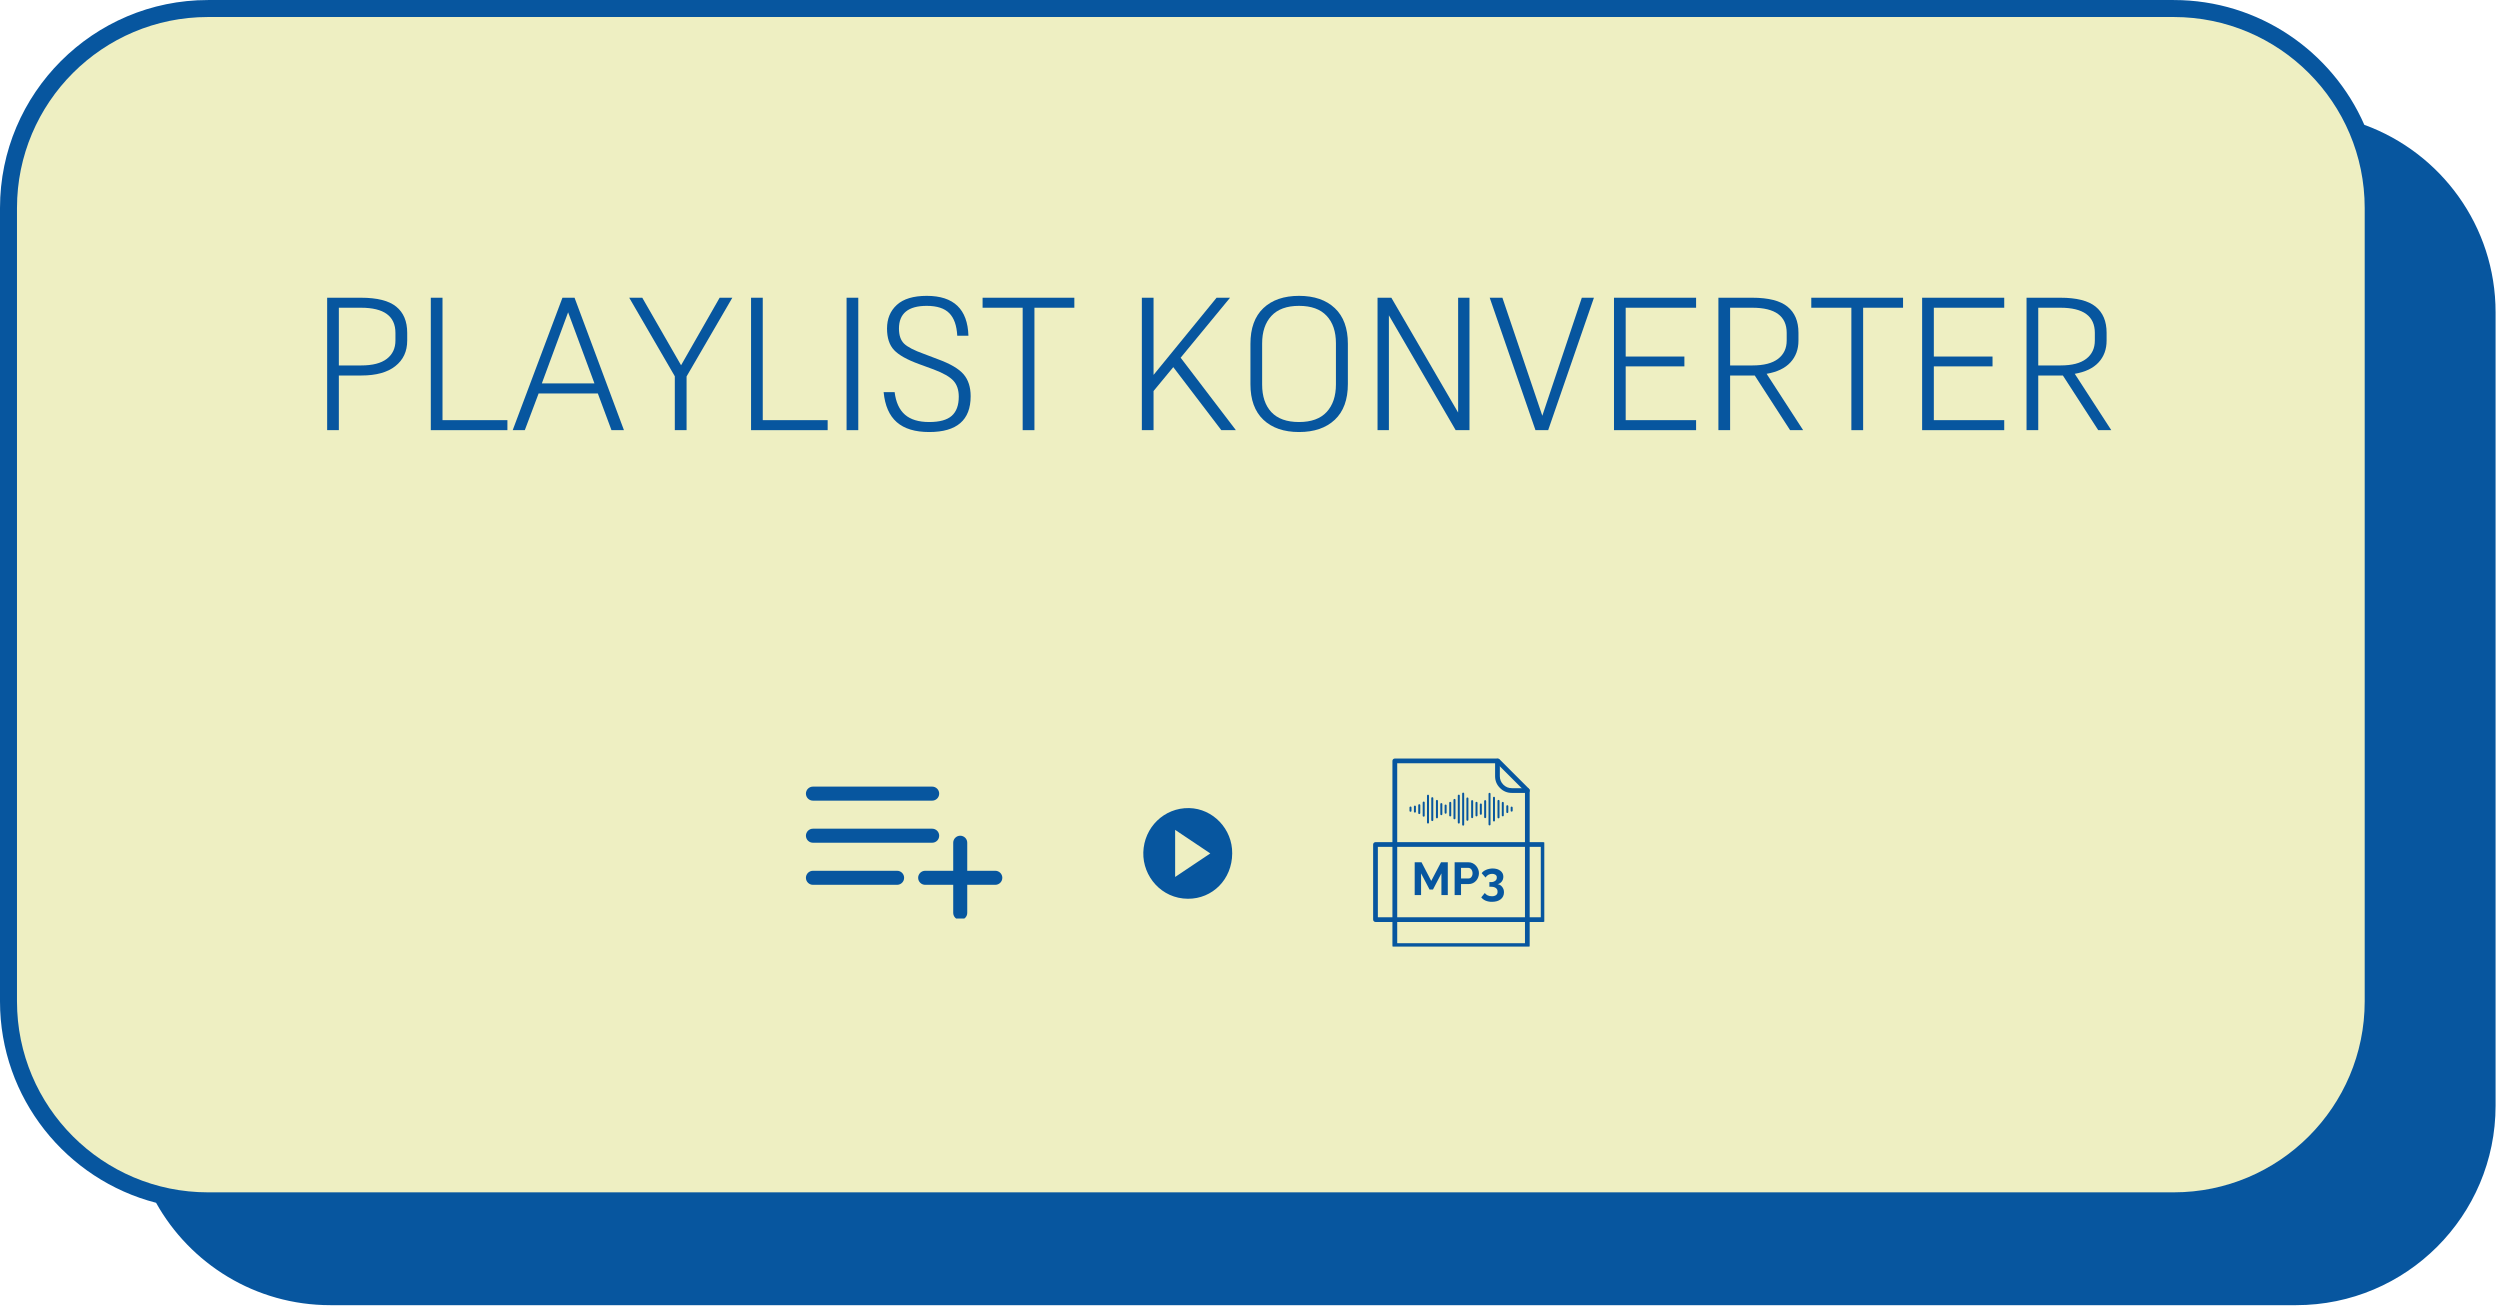
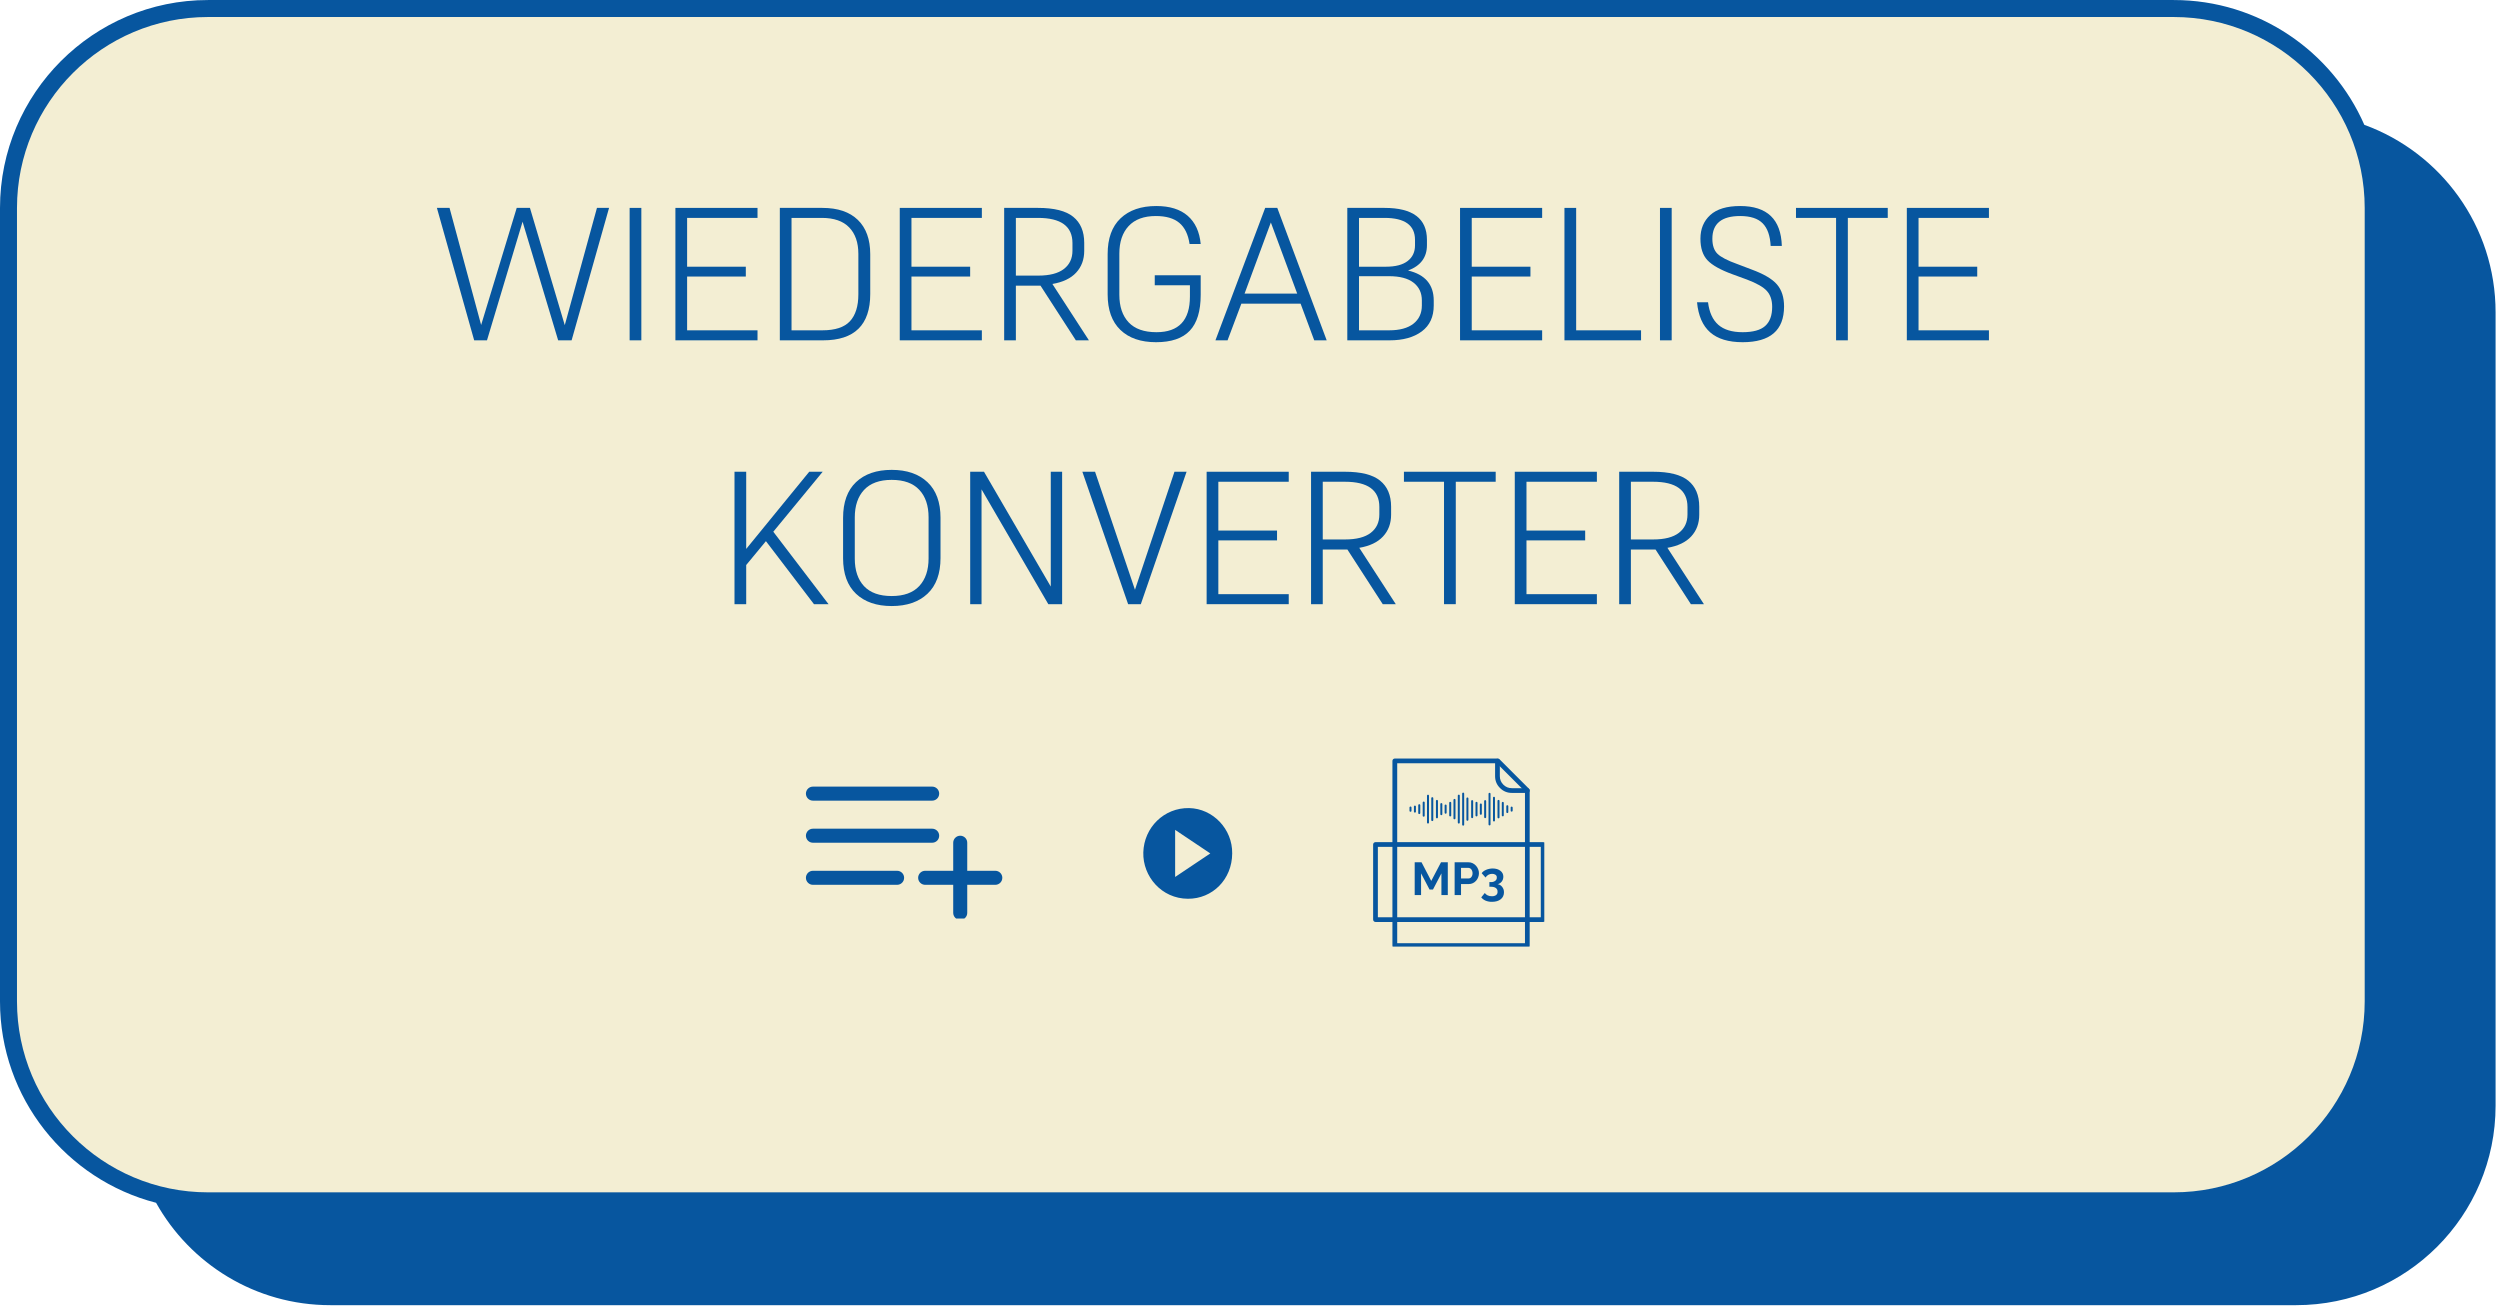
<svg xmlns="http://www.w3.org/2000/svg" width="890" zoomAndPan="magnify" viewBox="0 0 667.5 348.75" height="465" preserveAspectRatio="xMidYMid meet" version="1.0">
  <defs>
    <g />
-     <clipPath id="d384dd931d">
+     <clipPath id="8d9e7b1727">
      <path d="M 0 0.004 L 666.25 0.004 L 666.25 348.496 L 0 348.496 Z M 0 0.004 " clip-rule="nonzero" />
    </clipPath>
-     <clipPath id="8166045295">
+     <clipPath id="d3d7d15a31">
      <path d="M 215.18 210.023 L 251 210.023 L 251 214 L 215.18 214 Z M 215.18 210.023 " clip-rule="nonzero" />
    </clipPath>
-     <clipPath id="f9f8fdfb88">
+     <clipPath id="b8dd7bf579">
      <path d="M 215.18 221 L 251 221 L 251 226 L 215.18 226 Z M 215.18 221 " clip-rule="nonzero" />
    </clipPath>
-     <clipPath id="54c57c94c2">
+     <clipPath id="d7522e4c67">
      <path d="M 215.18 232 L 242 232 L 242 237 L 215.18 237 Z M 215.18 232 " clip-rule="nonzero" />
    </clipPath>
-     <clipPath id="03f8866ed5">
+     <clipPath id="a0debfe9ad">
      <path d="M 245 223 L 267.641 223 L 267.641 245.246 L 245 245.246 Z M 245 223 " clip-rule="nonzero" />
    </clipPath>
-     <clipPath id="9befd16b12">
+     <clipPath id="88b5e7e1d3">
      <path d="M 305.094 215.633 L 329 215.633 L 329 240 L 305.094 240 Z M 305.094 215.633 " clip-rule="nonzero" />
    </clipPath>
-     <clipPath id="dcb10965c0">
+     <clipPath id="962ae46b0d">
      <path d="M 371 202.527 L 409 202.527 L 409 252.742 L 371 252.742 Z M 371 202.527 " clip-rule="nonzero" />
    </clipPath>
-     <clipPath id="31c1eac1dc">
+     <clipPath id="4b316fa5bd">
      <path d="M 399 202.527 L 409 202.527 L 409 212 L 399 212 Z M 399 202.527 " clip-rule="nonzero" />
    </clipPath>
-     <clipPath id="dc97122304">
+     <clipPath id="9f01162c81">
      <path d="M 366.613 224 L 412.328 224 L 412.328 247 L 366.613 247 Z M 366.613 224 " clip-rule="nonzero" />
    </clipPath>
  </defs>
-   <g clip-path="url(#d384dd931d)">
+   <g clip-path="url(#8d9e7b1727)">
    <path fill="#07569f" d="M 631.273 33.328 C 622.691 13.73 603.113 0.008 580.387 0.008 L 55.527 0.008 C 24.91 0.008 0 24.918 0 55.531 L 0 267.367 C 0 293.203 17.738 314.973 41.672 321.145 C 50.777 337.449 68.199 348.48 88.203 348.48 L 613.062 348.48 C 642.477 348.48 666.32 324.637 666.32 295.223 L 666.32 83.387 C 666.32 60.371 651.719 40.766 631.273 33.328 Z M 631.273 33.328 " fill-opacity="1" fill-rule="nonzero" />
  </g>
-   <path fill="#eeefc2" d="M 55.527 4.543 L 580.387 4.543 C 608.527 4.543 631.375 27.391 631.375 55.535 L 631.375 267.367 C 631.375 295.508 608.527 318.355 580.387 318.355 L 55.527 318.355 C 27.383 318.355 4.535 295.508 4.535 267.367 L 4.535 55.531 C 4.539 27.391 27.383 4.543 55.527 4.543 Z M 55.527 4.543 " fill-opacity="1" fill-rule="nonzero" />
-   <g clip-path="url(#8166045295)">
+   <path fill="#f3eed3" d="M 55.527 4.543 L 580.387 4.543 C 608.527 4.543 631.375 27.391 631.375 55.535 L 631.375 267.367 C 631.375 295.508 608.527 318.355 580.387 318.355 L 55.527 318.355 C 27.383 318.355 4.535 295.508 4.535 267.367 L 4.535 55.531 C 4.539 27.391 27.383 4.543 55.527 4.543 Z M 55.527 4.543 " fill-opacity="1" fill-rule="nonzero" />
+   <g clip-path="url(#d3d7d15a31)">
    <path fill="#07569f" d="M 217.055 213.773 L 248.891 213.773 C 249.141 213.773 249.379 213.723 249.605 213.629 C 249.836 213.535 250.039 213.398 250.215 213.223 C 250.391 213.047 250.527 212.844 250.621 212.617 C 250.715 212.387 250.762 212.148 250.762 211.898 C 250.762 211.652 250.715 211.41 250.621 211.184 C 250.527 210.953 250.391 210.75 250.215 210.574 C 250.039 210.398 249.836 210.266 249.605 210.168 C 249.379 210.074 249.141 210.027 248.891 210.027 L 217.055 210.027 C 216.805 210.027 216.566 210.074 216.336 210.168 C 216.109 210.266 215.906 210.398 215.73 210.574 C 215.555 210.75 215.418 210.953 215.324 211.184 C 215.227 211.41 215.18 211.652 215.18 211.898 C 215.18 212.148 215.227 212.387 215.324 212.617 C 215.418 212.844 215.555 213.047 215.73 213.223 C 215.906 213.398 216.109 213.535 216.336 213.629 C 216.566 213.723 216.805 213.773 217.055 213.773 Z M 217.055 213.773 " fill-opacity="1" fill-rule="nonzero" />
  </g>
-   <g clip-path="url(#f9f8fdfb88)">
+   <g clip-path="url(#b8dd7bf579)">
    <path fill="#07569f" d="M 217.055 225.008 L 248.891 225.008 C 249.141 225.008 249.379 224.961 249.605 224.867 C 249.836 224.77 250.039 224.637 250.215 224.461 C 250.391 224.285 250.527 224.082 250.621 223.852 C 250.715 223.621 250.762 223.383 250.762 223.137 C 250.762 222.887 250.715 222.648 250.621 222.418 C 250.527 222.191 250.391 221.988 250.215 221.812 C 250.039 221.637 249.836 221.5 249.605 221.406 C 249.379 221.309 249.141 221.262 248.891 221.262 L 217.055 221.262 C 216.805 221.262 216.566 221.309 216.336 221.406 C 216.109 221.5 215.906 221.637 215.73 221.812 C 215.555 221.988 215.418 222.191 215.324 222.418 C 215.227 222.648 215.18 222.887 215.18 223.137 C 215.18 223.383 215.227 223.621 215.324 223.852 C 215.418 224.082 215.555 224.285 215.73 224.461 C 215.906 224.637 216.109 224.77 216.336 224.867 C 216.566 224.961 216.805 225.008 217.055 225.008 Z M 217.055 225.008 " fill-opacity="1" fill-rule="nonzero" />
  </g>
-   <g clip-path="url(#54c57c94c2)">
+   <g clip-path="url(#d7522e4c67)">
    <path fill="#07569f" d="M 239.527 232.5 L 217.055 232.5 C 216.805 232.5 216.566 232.547 216.336 232.641 C 216.109 232.738 215.906 232.871 215.73 233.047 C 215.555 233.223 215.418 233.426 215.324 233.656 C 215.227 233.887 215.18 234.125 215.18 234.371 C 215.18 234.621 215.227 234.859 215.324 235.09 C 215.418 235.32 215.555 235.52 215.73 235.695 C 215.906 235.871 216.109 236.008 216.336 236.102 C 216.566 236.199 216.805 236.246 217.055 236.246 L 239.527 236.246 C 239.773 236.246 240.016 236.199 240.242 236.102 C 240.473 236.008 240.676 235.871 240.852 235.695 C 241.027 235.52 241.16 235.32 241.258 235.09 C 241.352 234.859 241.398 234.621 241.398 234.371 C 241.398 234.125 241.352 233.887 241.258 233.656 C 241.16 233.426 241.027 233.223 240.852 233.047 C 240.676 232.871 240.473 232.738 240.242 232.641 C 240.016 232.547 239.773 232.5 239.527 232.5 Z M 239.527 232.5 " fill-opacity="1" fill-rule="nonzero" />
  </g>
-   <g clip-path="url(#03f8866ed5)">
+   <g clip-path="url(#a0debfe9ad)">
    <path fill="#07569f" d="M 265.746 232.5 L 258.254 232.5 L 258.254 225.008 C 258.254 224.762 258.207 224.52 258.113 224.293 C 258.016 224.062 257.883 223.859 257.707 223.684 C 257.531 223.508 257.328 223.375 257.098 223.277 C 256.867 223.184 256.629 223.137 256.383 223.137 C 256.133 223.137 255.895 223.184 255.664 223.277 C 255.434 223.375 255.234 223.508 255.059 223.684 C 254.883 223.859 254.746 224.062 254.652 224.293 C 254.555 224.52 254.508 224.762 254.508 225.008 L 254.508 232.5 L 247.02 232.5 C 246.77 232.5 246.531 232.547 246.301 232.641 C 246.07 232.738 245.867 232.871 245.695 233.047 C 245.52 233.223 245.383 233.426 245.289 233.656 C 245.191 233.887 245.145 234.125 245.145 234.371 C 245.145 234.621 245.191 234.859 245.289 235.09 C 245.383 235.32 245.52 235.52 245.695 235.695 C 245.867 235.871 246.07 236.008 246.301 236.102 C 246.531 236.199 246.77 236.246 247.02 236.246 L 254.508 236.246 L 254.508 243.734 C 254.508 243.984 254.555 244.223 254.652 244.453 C 254.746 244.684 254.883 244.883 255.059 245.059 C 255.234 245.234 255.434 245.371 255.664 245.465 C 255.895 245.562 256.133 245.609 256.383 245.609 C 256.629 245.609 256.867 245.562 257.098 245.465 C 257.328 245.371 257.531 245.234 257.707 245.059 C 257.883 244.883 258.016 244.684 258.113 244.453 C 258.207 244.223 258.254 243.984 258.254 243.734 L 258.254 236.246 L 265.746 236.246 C 265.992 236.246 266.234 236.199 266.461 236.102 C 266.691 236.008 266.895 235.871 267.07 235.695 C 267.246 235.52 267.379 235.32 267.477 235.09 C 267.57 234.859 267.617 234.621 267.617 234.371 C 267.617 234.125 267.57 233.887 267.477 233.656 C 267.379 233.426 267.246 233.223 267.07 233.047 C 266.895 232.871 266.691 232.738 266.461 232.641 C 266.234 232.547 265.992 232.5 265.746 232.5 Z M 265.746 232.5 " fill-opacity="1" fill-rule="nonzero" />
  </g>
-   <g clip-path="url(#9befd16b12)">
+   <g clip-path="url(#88b5e7e1d3)">
    <path fill="#07569f" d="M 328.996 227.863 C 328.965 234.816 323.719 240 317.176 239.969 C 310.129 239.938 305.102 233.996 305.262 227.609 C 305.449 220.91 310.824 215.633 317.492 215.758 C 323.875 215.883 329.09 221.383 328.996 227.863 Z M 323.148 227.863 C 319.957 225.715 316.891 223.691 313.762 221.574 C 313.762 225.84 313.762 229.918 313.762 234.152 C 316.891 232.035 319.957 230.012 323.148 227.863 Z M 323.148 227.863 " fill-opacity="1" fill-rule="nonzero" />
  </g>
-   <g clip-path="url(#dcb10965c0)">
+   <g clip-path="url(#962ae46b0d)">
    <path fill="#07569f" d="M 372.418 202.527 L 399.91 202.527 C 400.086 202.527 400.238 202.59 400.363 202.715 L 408.238 210.602 C 408.363 210.73 408.426 210.879 408.426 211.055 L 408.426 252.473 C 408.426 252.648 408.363 252.797 408.238 252.922 C 408.113 253.043 407.965 253.105 407.789 253.105 L 372.41 253.105 C 372.234 253.105 372.086 253.043 371.965 252.918 C 371.84 252.797 371.781 252.648 371.777 252.473 L 371.777 203.168 C 371.777 202.992 371.84 202.84 371.961 202.715 C 372.086 202.594 372.234 202.531 372.41 202.527 Z M 399.645 203.793 L 373.055 203.793 L 373.055 251.84 L 407.168 251.84 L 407.168 211.316 Z M 399.645 203.793 " fill-opacity="1" fill-rule="nonzero" />
  </g>
-   <g clip-path="url(#31c1eac1dc)">
+   <g clip-path="url(#4b316fa5bd)">
    <path fill="#07569f" d="M 399.188 203.191 C 399.199 203.023 399.262 202.883 399.387 202.766 C 399.508 202.652 399.652 202.594 399.82 202.594 C 399.988 202.594 400.133 202.652 400.258 202.766 C 400.379 202.883 400.445 203.023 400.457 203.191 L 400.457 207.234 C 400.453 208.121 400.766 208.875 401.395 209.504 L 401.426 209.535 C 402.047 210.141 402.793 210.445 403.66 210.441 L 407.797 210.441 C 407.973 210.441 408.121 210.504 408.242 210.629 C 408.367 210.75 408.43 210.898 408.43 211.074 C 408.43 211.25 408.367 211.398 408.242 211.523 C 408.121 211.645 407.973 211.707 407.797 211.707 L 403.66 211.707 C 402.445 211.711 401.406 211.285 400.539 210.434 L 400.5 210.398 C 399.625 209.527 399.188 208.473 399.188 207.238 Z M 399.188 203.191 " fill-opacity="1" fill-rule="nonzero" />
  </g>
-   <g clip-path="url(#dc97122304)">
+   <g clip-path="url(#9f01162c81)">
    <path fill="#07569f" d="M 367.262 224.852 L 412.027 224.852 C 412.199 224.852 412.348 224.914 412.473 225.039 C 412.594 225.16 412.656 225.312 412.656 225.484 L 412.656 245.531 C 412.656 245.707 412.594 245.855 412.473 245.98 C 412.348 246.102 412.199 246.164 412.027 246.168 L 367.262 246.168 C 367.09 246.168 366.938 246.105 366.812 245.98 C 366.688 245.855 366.629 245.707 366.625 245.531 L 366.625 225.484 C 366.629 225.309 366.688 225.16 366.812 225.035 C 366.938 224.914 367.09 224.852 367.262 224.852 Z M 411.391 226.117 L 367.891 226.117 L 367.891 244.902 L 411.391 244.902 Z M 411.391 226.117 " fill-opacity="1" fill-rule="nonzero" />
  </g>
  <path fill="#07569f" d="M 384.859 238.98 L 384.859 233.188 L 382.609 237.496 L 381.684 237.496 L 379.426 233.188 L 379.426 238.98 L 377.723 238.98 L 377.723 230.23 L 379.551 230.23 L 382.141 235.207 L 384.75 230.23 L 386.562 230.23 L 386.562 238.98 Z M 388.387 238.98 L 388.387 230.23 L 392.098 230.23 C 392.488 230.227 392.859 230.309 393.211 230.48 C 393.547 230.645 393.84 230.867 394.09 231.145 C 394.34 231.422 394.535 231.734 394.668 232.082 C 394.809 232.422 394.879 232.773 394.879 233.137 C 394.883 233.508 394.816 233.871 394.68 234.219 C 394.555 234.559 394.371 234.867 394.129 235.141 C 393.887 235.422 393.602 235.641 393.27 235.797 C 392.918 235.969 392.547 236.051 392.156 236.043 L 390.094 236.043 L 390.094 238.992 Z M 390.094 234.551 L 392.066 234.551 C 392.395 234.555 392.656 234.43 392.852 234.172 C 393.082 233.863 393.188 233.52 393.168 233.137 C 393.172 232.93 393.137 232.73 393.062 232.539 C 393.008 232.371 392.922 232.219 392.809 232.086 C 392.703 231.965 392.582 231.871 392.434 231.809 C 392.293 231.746 392.145 231.715 391.992 231.719 L 390.094 231.719 Z M 399.848 236.066 C 400.355 236.152 400.766 236.395 401.082 236.801 C 401.414 237.23 401.574 237.719 401.559 238.262 C 401.562 238.629 401.488 238.977 401.332 239.309 C 401.18 239.625 400.965 239.887 400.688 240.105 C 400.387 240.336 400.051 240.508 399.688 240.613 C 399.25 240.734 398.809 240.793 398.355 240.789 C 397.781 240.797 397.23 240.699 396.695 240.492 C 396.219 240.297 395.82 240 395.492 239.602 L 396.434 238.434 C 396.637 238.699 396.891 238.91 397.191 239.062 C 397.543 239.227 397.914 239.301 398.305 239.289 C 398.715 239.316 399.098 239.219 399.449 238.996 C 399.738 238.762 399.871 238.461 399.844 238.09 C 399.867 237.68 399.715 237.348 399.391 237.098 C 399.082 236.871 398.629 236.758 398.012 236.758 L 397.664 236.758 L 397.664 235.52 L 398.051 235.52 C 398.484 235.547 398.875 235.434 399.23 235.18 C 399.516 234.961 399.656 234.672 399.648 234.312 C 399.672 234 399.555 233.75 399.301 233.562 C 399.023 233.383 398.723 233.301 398.395 233.316 C 398.031 233.309 397.691 233.395 397.379 233.574 C 397.07 233.754 396.824 233.996 396.645 234.301 L 395.609 233.145 C 395.742 232.945 395.906 232.773 396.102 232.629 C 396.32 232.473 396.551 232.344 396.801 232.238 C 397.07 232.121 397.352 232.035 397.641 231.98 C 397.949 231.914 398.262 231.883 398.578 231.883 C 398.965 231.883 399.344 231.938 399.715 232.043 C 400.039 232.145 400.336 232.293 400.605 232.496 C 400.852 232.68 401.047 232.906 401.188 233.18 C 401.328 233.461 401.395 233.758 401.391 234.07 C 401.391 234.312 401.355 234.543 401.281 234.773 C 401.133 235.223 400.859 235.578 400.461 235.832 C 400.266 235.957 400.055 236.039 399.828 236.078 Z M 399.848 236.066 " fill-opacity="1" fill-rule="nonzero" />
  <path fill="#07569f" d="M 376.602 215.344 C 376.676 215.344 376.742 215.371 376.793 215.422 C 376.844 215.477 376.871 215.539 376.867 215.613 L 376.867 216.477 C 376.867 216.551 376.844 216.613 376.793 216.664 C 376.738 216.715 376.676 216.742 376.602 216.738 C 376.531 216.742 376.465 216.715 376.414 216.664 C 376.359 216.613 376.332 216.551 376.332 216.477 L 376.332 215.609 C 376.332 215.535 376.359 215.473 376.414 215.418 C 376.465 215.367 376.527 215.34 376.602 215.34 Z M 376.602 215.344 " fill-opacity="1" fill-rule="evenodd" />
  <path fill="#07569f" d="M 377.781 215.098 C 377.855 215.098 377.918 215.121 377.969 215.172 C 378.023 215.227 378.051 215.289 378.051 215.359 L 378.051 216.703 C 378.051 216.777 378.023 216.84 377.969 216.895 C 377.918 216.945 377.855 216.973 377.781 216.973 C 377.707 216.973 377.645 216.945 377.594 216.895 C 377.539 216.84 377.516 216.777 377.516 216.703 L 377.516 215.355 C 377.516 215.281 377.543 215.219 377.594 215.168 C 377.645 215.117 377.707 215.09 377.781 215.09 Z M 377.781 215.098 " fill-opacity="1" fill-rule="evenodd" />
  <path fill="#07569f" d="M 378.945 214.719 C 379.02 214.719 379.082 214.746 379.133 214.797 C 379.188 214.848 379.211 214.914 379.215 214.988 L 379.215 217.09 C 379.211 217.164 379.188 217.227 379.133 217.277 C 379.082 217.328 379.016 217.355 378.945 217.355 C 378.871 217.355 378.805 217.328 378.754 217.277 C 378.699 217.227 378.676 217.164 378.672 217.09 L 378.672 214.988 C 378.676 214.914 378.699 214.848 378.754 214.797 C 378.805 214.746 378.871 214.719 378.945 214.719 Z M 378.945 214.719 " fill-opacity="1" fill-rule="evenodd" />
  <path fill="#07569f" d="M 380.129 214.016 C 380.203 214.016 380.266 214.043 380.316 214.098 C 380.367 214.148 380.391 214.211 380.391 214.285 L 380.391 217.789 C 380.391 217.863 380.367 217.926 380.316 217.977 C 380.262 218.031 380.199 218.055 380.129 218.055 C 380.055 218.055 379.992 218.031 379.938 217.98 C 379.887 217.926 379.859 217.863 379.859 217.789 L 379.859 214.285 C 379.859 214.211 379.883 214.148 379.938 214.098 C 379.988 214.043 380.055 214.016 380.129 214.016 Z M 380.129 214.016 " fill-opacity="1" fill-rule="evenodd" />
  <path fill="#07569f" d="M 381.277 212.188 C 381.352 212.188 381.414 212.215 381.465 212.266 C 381.516 212.32 381.543 212.383 381.539 212.457 L 381.539 219.617 C 381.543 219.691 381.516 219.754 381.465 219.805 C 381.414 219.859 381.352 219.887 381.277 219.887 C 381.203 219.887 381.141 219.859 381.086 219.805 C 381.035 219.754 381.008 219.691 381.008 219.617 L 381.008 212.457 C 381.008 212.383 381.035 212.316 381.086 212.266 C 381.141 212.211 381.203 212.188 381.277 212.188 Z M 381.277 212.188 " fill-opacity="1" fill-rule="evenodd" />
  <path fill="#07569f" d="M 382.414 212.848 C 382.492 212.848 382.555 212.875 382.605 212.926 C 382.66 212.98 382.688 213.043 382.688 213.117 L 382.688 218.953 C 382.688 219.027 382.66 219.09 382.605 219.145 C 382.555 219.195 382.492 219.223 382.414 219.223 C 382.34 219.223 382.277 219.195 382.227 219.145 C 382.172 219.09 382.145 219.027 382.145 218.953 L 382.145 213.117 C 382.145 213.043 382.172 212.98 382.227 212.926 C 382.277 212.875 382.34 212.848 382.414 212.848 Z M 382.414 212.848 " fill-opacity="1" fill-rule="evenodd" />
  <path fill="#07569f" d="M 383.664 213.574 C 383.738 213.574 383.801 213.602 383.852 213.652 C 383.906 213.707 383.934 213.77 383.934 213.844 L 383.934 218.234 C 383.93 218.309 383.902 218.371 383.852 218.422 C 383.801 218.473 383.738 218.496 383.664 218.496 C 383.59 218.496 383.527 218.473 383.477 218.422 C 383.422 218.371 383.395 218.309 383.395 218.234 L 383.395 213.844 C 383.395 213.77 383.422 213.707 383.473 213.652 C 383.527 213.602 383.59 213.574 383.664 213.574 Z M 383.664 213.574 " fill-opacity="1" fill-rule="evenodd" />
  <path fill="#07569f" d="M 384.84 214.422 C 384.914 214.422 384.977 214.449 385.027 214.504 C 385.078 214.555 385.105 214.617 385.102 214.691 L 385.102 217.383 C 385.105 217.457 385.078 217.52 385.027 217.574 C 384.977 217.625 384.914 217.652 384.84 217.652 C 384.766 217.652 384.703 217.629 384.648 217.574 C 384.594 217.523 384.57 217.457 384.566 217.383 L 384.566 214.691 C 384.57 214.617 384.594 214.555 384.648 214.5 C 384.703 214.449 384.766 214.422 384.84 214.422 Z M 384.84 214.422 " fill-opacity="1" fill-rule="evenodd" />
  <path fill="#07569f" d="M 385.984 214.816 C 386.055 214.812 386.117 214.84 386.172 214.891 C 386.223 214.941 386.246 215.004 386.246 215.078 L 386.246 216.992 C 386.246 217.066 386.223 217.133 386.172 217.184 C 386.121 217.238 386.059 217.262 385.984 217.266 C 385.91 217.262 385.844 217.238 385.793 217.184 C 385.742 217.133 385.715 217.066 385.715 216.992 L 385.715 215.078 C 385.715 215.004 385.742 214.941 385.793 214.891 C 385.848 214.84 385.91 214.812 385.984 214.816 Z M 385.984 214.816 " fill-opacity="1" fill-rule="evenodd" />
  <path fill="#07569f" d="M 387.211 214.09 C 387.285 214.09 387.348 214.113 387.398 214.164 C 387.449 214.215 387.477 214.277 387.477 214.352 L 387.477 217.719 C 387.477 217.793 387.453 217.855 387.398 217.91 C 387.348 217.961 387.285 217.988 387.211 217.988 C 387.137 217.988 387.074 217.965 387.02 217.91 C 386.969 217.859 386.941 217.793 386.941 217.719 L 386.941 214.352 C 386.941 214.277 386.969 214.215 387.023 214.164 C 387.074 214.113 387.137 214.086 387.211 214.09 Z M 387.211 214.09 " fill-opacity="1" fill-rule="evenodd" />
  <path fill="#07569f" d="M 388.344 213.301 C 388.418 213.301 388.48 213.328 388.531 213.379 C 388.586 213.434 388.613 213.496 388.613 213.57 L 388.613 218.488 C 388.609 218.562 388.582 218.625 388.531 218.676 C 388.477 218.727 388.414 218.754 388.344 218.75 C 388.168 218.75 388.082 218.66 388.078 218.488 L 388.078 213.582 C 388.078 213.508 388.105 213.445 388.156 213.391 C 388.207 213.34 388.27 213.312 388.344 213.312 Z M 388.344 213.301 " fill-opacity="1" fill-rule="evenodd" />
  <path fill="#07569f" d="M 389.5 212.168 C 389.574 212.168 389.637 212.195 389.688 212.246 C 389.738 212.301 389.766 212.363 389.766 212.438 L 389.766 219.633 C 389.762 219.703 389.738 219.766 389.688 219.816 C 389.637 219.867 389.574 219.895 389.5 219.895 C 389.426 219.895 389.363 219.871 389.312 219.816 C 389.262 219.766 389.234 219.703 389.23 219.633 L 389.23 212.441 C 389.23 212.367 389.258 212.305 389.309 212.25 C 389.363 212.199 389.426 212.172 389.5 212.172 Z M 389.5 212.168 " fill-opacity="1" fill-rule="evenodd" />
  <path fill="#07569f" d="M 390.672 211.625 C 390.746 211.625 390.809 211.652 390.859 211.707 C 390.91 211.758 390.934 211.82 390.934 211.895 L 390.934 220.184 C 390.934 220.254 390.91 220.316 390.859 220.371 C 390.805 220.422 390.742 220.445 390.672 220.445 C 390.598 220.445 390.535 220.422 390.48 220.371 C 390.426 220.32 390.398 220.258 390.398 220.184 L 390.398 211.895 C 390.398 211.82 390.426 211.758 390.48 211.703 C 390.531 211.652 390.598 211.625 390.672 211.625 Z M 390.672 211.625 " fill-opacity="1" fill-rule="evenodd" />
  <path fill="#07569f" d="M 391.801 212.926 C 391.875 212.926 391.938 212.953 391.988 213.004 C 392.043 213.059 392.066 213.121 392.066 213.195 L 392.066 218.875 C 392.066 218.949 392.043 219.016 391.988 219.066 C 391.938 219.121 391.875 219.145 391.801 219.145 C 391.727 219.145 391.664 219.121 391.609 219.066 C 391.559 219.016 391.531 218.949 391.531 218.875 L 391.531 213.195 C 391.531 213.121 391.559 213.059 391.609 213.004 C 391.664 212.953 391.727 212.926 391.801 212.926 Z M 391.801 212.926 " fill-opacity="1" fill-rule="evenodd" />
  <path fill="#07569f" d="M 393.07 213.625 C 393.141 213.625 393.203 213.652 393.258 213.707 C 393.309 213.758 393.332 213.824 393.332 213.895 L 393.332 218.176 C 393.336 218.25 393.309 218.312 393.258 218.367 C 393.207 218.422 393.145 218.449 393.07 218.449 C 392.992 218.449 392.93 218.422 392.875 218.367 C 392.824 218.316 392.797 218.25 392.797 218.176 L 392.797 213.895 C 392.797 213.82 392.824 213.758 392.879 213.707 C 392.93 213.652 392.992 213.625 393.07 213.625 Z M 393.07 213.625 " fill-opacity="1" fill-rule="evenodd" />
  <path fill="#07569f" d="M 394.227 214.09 C 394.301 214.09 394.363 214.113 394.414 214.168 C 394.469 214.219 394.496 214.285 394.496 214.359 L 394.496 217.715 C 394.496 217.789 394.469 217.852 394.414 217.902 C 394.363 217.957 394.301 217.984 394.227 217.984 C 394.152 217.984 394.086 217.957 394.035 217.902 C 393.98 217.852 393.957 217.789 393.957 217.715 L 393.957 214.359 C 393.957 214.285 393.98 214.219 394.035 214.168 C 394.086 214.113 394.152 214.09 394.227 214.09 Z M 394.227 214.09 " fill-opacity="1" fill-rule="evenodd" />
  <path fill="#07569f" d="M 395.383 214.531 C 395.457 214.531 395.52 214.555 395.57 214.605 C 395.621 214.66 395.648 214.723 395.648 214.793 L 395.648 217.277 C 395.648 217.352 395.621 217.414 395.57 217.469 C 395.52 217.52 395.457 217.547 395.383 217.547 C 395.309 217.547 395.242 217.52 395.191 217.469 C 395.141 217.414 395.113 217.352 395.113 217.277 L 395.113 214.793 C 395.113 214.719 395.141 214.656 395.191 214.605 C 395.246 214.555 395.309 214.531 395.383 214.531 Z M 395.383 214.531 " fill-opacity="1" fill-rule="evenodd" />
  <path fill="#07569f" d="M 396.535 213.625 C 396.609 213.625 396.672 213.652 396.727 213.707 C 396.777 213.758 396.805 213.82 396.805 213.895 L 396.805 218.184 C 396.805 218.258 396.777 218.32 396.723 218.371 C 396.672 218.422 396.609 218.449 396.535 218.449 C 396.461 218.449 396.398 218.422 396.348 218.371 C 396.297 218.316 396.27 218.254 396.27 218.184 L 396.27 213.895 C 396.27 213.824 396.293 213.758 396.348 213.707 C 396.398 213.652 396.461 213.625 396.535 213.625 Z M 396.535 213.625 " fill-opacity="1" fill-rule="evenodd" />
  <path fill="#07569f" d="M 397.703 211.684 C 397.777 211.684 397.84 211.711 397.895 211.762 C 397.945 211.816 397.973 211.879 397.969 211.953 L 397.969 220.121 C 397.969 220.191 397.945 220.254 397.891 220.309 C 397.84 220.359 397.777 220.383 397.703 220.383 C 397.629 220.383 397.566 220.359 397.516 220.309 C 397.465 220.254 397.438 220.191 397.438 220.121 L 397.438 211.953 C 397.438 211.879 397.461 211.816 397.516 211.762 C 397.566 211.711 397.629 211.684 397.703 211.684 Z M 397.703 211.684 " fill-opacity="1" fill-rule="evenodd" />
  <path fill="#07569f" d="M 398.891 212.734 C 398.965 212.734 399.027 212.758 399.078 212.809 C 399.129 212.863 399.156 212.922 399.156 212.996 L 399.156 219.074 C 399.156 219.148 399.129 219.211 399.078 219.266 C 399.027 219.316 398.965 219.344 398.891 219.348 C 398.82 219.344 398.758 219.316 398.707 219.266 C 398.656 219.211 398.629 219.148 398.629 219.074 L 398.629 212.996 C 398.629 212.922 398.656 212.863 398.707 212.809 C 398.758 212.758 398.82 212.734 398.891 212.734 Z M 398.891 212.734 " fill-opacity="1" fill-rule="evenodd" />
  <path fill="#07569f" d="M 400.102 213.574 C 400.176 213.574 400.238 213.598 400.293 213.648 C 400.344 213.699 400.371 213.762 400.371 213.836 L 400.371 218.234 C 400.371 218.309 400.344 218.371 400.293 218.426 C 400.238 218.477 400.176 218.504 400.102 218.504 C 400.027 218.504 399.965 218.477 399.91 218.426 C 399.859 218.371 399.832 218.309 399.832 218.234 L 399.832 213.836 C 399.832 213.762 399.859 213.699 399.91 213.648 C 399.965 213.598 400.027 213.574 400.102 213.574 Z M 400.102 213.574 " fill-opacity="1" fill-rule="evenodd" />
  <path fill="#07569f" d="M 401.238 214.102 C 401.312 214.102 401.379 214.129 401.43 214.18 C 401.484 214.23 401.508 214.297 401.508 214.371 L 401.508 217.703 C 401.512 217.777 401.484 217.84 401.43 217.895 C 401.379 217.945 401.316 217.973 401.238 217.973 C 401.168 217.969 401.105 217.941 401.055 217.891 C 401.004 217.836 400.98 217.773 400.98 217.703 L 400.98 214.371 C 400.98 214.297 401.008 214.234 401.059 214.18 C 401.109 214.129 401.172 214.102 401.246 214.102 Z M 401.238 214.102 " fill-opacity="1" fill-rule="evenodd" />
  <path fill="#07569f" d="M 402.453 214.988 C 402.527 214.988 402.59 215.016 402.645 215.066 C 402.695 215.121 402.719 215.184 402.719 215.258 L 402.719 216.82 C 402.719 216.895 402.695 216.957 402.641 217.008 C 402.59 217.062 402.527 217.086 402.453 217.086 C 402.379 217.086 402.316 217.059 402.262 217.008 C 402.211 216.957 402.184 216.895 402.184 216.82 L 402.184 215.258 C 402.184 215.184 402.211 215.121 402.262 215.066 C 402.316 215.016 402.379 214.988 402.453 214.988 Z M 402.453 214.988 " fill-opacity="1" fill-rule="evenodd" />
  <path fill="#07569f" d="M 403.613 215.367 C 403.688 215.367 403.75 215.395 403.801 215.449 C 403.855 215.5 403.883 215.562 403.883 215.637 L 403.883 216.441 C 403.879 216.516 403.852 216.574 403.801 216.629 C 403.75 216.68 403.684 216.703 403.613 216.703 C 403.441 216.699 403.352 216.613 403.348 216.441 L 403.348 215.637 C 403.348 215.461 403.438 215.371 403.613 215.367 Z M 403.613 215.367 " fill-opacity="1" fill-rule="evenodd" />
  <g fill="#07569f" fill-opacity="1">
-     <g transform="translate(82.80125, 114.8529)">
-       <g>
-         <path d="M 13.688 -14.594 L 7.672 -14.594 L 7.672 0 L 4.547 0 L 4.547 -35.359 L 13.594 -35.359 C 17.906 -35.359 21.035 -34.566 22.984 -32.984 C 24.941 -31.398 25.922 -29.078 25.922 -26.016 L 25.922 -23.891 C 25.922 -21.023 24.863 -18.758 22.75 -17.094 C 20.645 -15.426 17.625 -14.594 13.688 -14.594 Z M 13.594 -32.688 L 7.672 -32.688 L 7.672 -17.281 L 13.641 -17.281 C 16.672 -17.281 18.953 -17.867 20.484 -19.047 C 22.016 -20.223 22.781 -21.852 22.781 -23.938 L 22.781 -25.969 C 22.781 -30.445 19.719 -32.688 13.594 -32.688 Z M 13.594 -32.688 " />
-       </g>
-     </g>
-   </g>
-   <g fill="#07569f" fill-opacity="1">
-     <g transform="translate(110.4781, 114.8529)">
+     <g transform="translate(115.636, 90.86777)">
+       <g>
+         <path d="M 33.391 0 L 23.891 -31.672 L 14.391 0 L 10.969 0 L 1.016 -35.359 L 4.391 -35.359 L 12.828 -4.094 L 22.328 -35.359 L 25.859 -35.359 L 35.156 -4.047 L 43.75 -35.359 L 46.984 -35.359 L 36.984 0 Z M 33.391 0 " />
+       </g>
+     </g>
+   </g>
+   <g fill="#07569f" fill-opacity="1">
+     <g transform="translate(163.5654, 90.86777)">
+       <g>
+         <path d="M 4.547 0 L 4.547 -35.359 L 7.672 -35.359 L 7.672 0 Z M 4.547 0 " />
+       </g>
+     </g>
+   </g>
+   <g fill="#07569f" fill-opacity="1">
+     <g transform="translate(175.7877, 90.86777)">
+       <g>
+         <path d="M 4.547 0 L 4.547 -35.359 L 26.469 -35.359 L 26.469 -32.688 L 7.672 -32.688 L 7.672 -19.656 L 23.344 -19.656 L 23.344 -17.031 L 7.672 -17.031 L 7.672 -2.672 L 26.469 -2.672 L 26.469 0 Z M 4.547 0 " />
+       </g>
+     </g>
+   </g>
+   <g fill="#07569f" fill-opacity="1">
+     <g transform="translate(203.6666, 90.86777)">
+       <g>
+         <path d="M 4.547 0 L 4.547 -35.359 L 15.906 -35.359 C 20.02 -35.359 23.176 -34.289 25.375 -32.156 C 27.582 -30.02 28.688 -26.961 28.688 -22.984 L 28.688 -12.375 C 28.688 -4.125 24.492 0 16.109 0 Z M 15.766 -32.688 L 7.672 -32.688 L 7.672 -2.672 L 15.906 -2.672 C 19.312 -2.672 21.766 -3.477 23.266 -5.094 C 24.766 -6.719 25.516 -9.113 25.516 -12.281 L 25.516 -23.078 C 25.516 -26.109 24.695 -28.469 23.062 -30.156 C 21.426 -31.844 18.992 -32.688 15.766 -32.688 Z M 15.766 -32.688 " />
+       </g>
+     </g>
+   </g>
+   <g fill="#07569f" fill-opacity="1">
+     <g transform="translate(235.6868, 90.86777)">
+       <g>
+         <path d="M 4.547 0 L 4.547 -35.359 L 26.469 -35.359 L 26.469 -32.688 L 7.672 -32.688 L 7.672 -19.656 L 23.344 -19.656 L 23.344 -17.031 L 7.672 -17.031 L 7.672 -2.672 L 26.469 -2.672 L 26.469 0 Z M 4.547 0 " />
+       </g>
+     </g>
+   </g>
+   <g fill="#07569f" fill-opacity="1">
+     <g transform="translate(263.5657, 90.86777)">
+       <g>
+         <path d="M 7.672 -14.594 L 7.672 0 L 4.547 0 L 4.547 -35.359 L 13.594 -35.359 C 17.906 -35.359 21.035 -34.566 22.984 -32.984 C 24.941 -31.398 25.922 -29.078 25.922 -26.016 L 25.922 -23.891 C 25.922 -21.566 25.203 -19.629 23.766 -18.078 C 22.336 -16.535 20.223 -15.523 17.422 -15.047 L 27.172 0 L 23.688 0 L 14.25 -14.594 Z M 13.594 -32.688 L 7.672 -32.688 L 7.672 -17.281 L 13.641 -17.281 C 16.672 -17.281 18.953 -17.867 20.484 -19.047 C 22.016 -20.223 22.781 -21.852 22.781 -23.938 L 22.781 -25.969 C 22.781 -30.445 19.719 -32.688 13.594 -32.688 Z M 13.594 -32.688 " />
+       </g>
+     </g>
+   </g>
+   <g fill="#07569f" fill-opacity="1">
+     <g transform="translate(292.3031, 90.86777)">
+       <g>
+         <path d="M 25.375 -2.578 C 23.445 -0.523 20.441 0.5 16.359 0.5 C 12.285 0.5 9.113 -0.594 6.844 -2.781 C 4.57 -4.969 3.438 -8.133 3.438 -12.281 L 3.438 -23.031 C 3.438 -27.207 4.586 -30.391 6.891 -32.578 C 9.203 -34.766 12.379 -35.859 16.422 -35.859 C 20.023 -35.859 22.828 -34.984 24.828 -33.234 C 26.828 -31.484 27.977 -28.977 28.281 -25.719 L 25.312 -25.719 C 24.938 -28.27 24.023 -30.148 22.578 -31.359 C 21.129 -32.578 19.039 -33.188 16.312 -33.188 C 13.113 -33.188 10.688 -32.289 9.031 -30.5 C 7.383 -28.719 6.562 -26.266 6.562 -23.141 L 6.562 -12.172 C 6.562 -9.035 7.383 -6.582 9.031 -4.812 C 10.688 -3.051 13.164 -2.172 16.469 -2.172 C 22.426 -2.172 25.406 -5.336 25.406 -11.672 L 25.406 -14.703 L 16.016 -14.703 L 16.016 -17.375 L 28.281 -17.375 L 28.281 -12.125 C 28.281 -7.812 27.312 -4.629 25.375 -2.578 Z M 25.375 -2.578 " />
+       </g>
+     </g>
+   </g>
+   <g fill="#07569f" fill-opacity="1">
+     <g transform="translate(323.6164, 90.86777)">
+       <g>
+         <path d="M 27.281 0 L 23.641 -9.797 L 7.828 -9.797 L 4.141 0 L 0.906 0 L 14.188 -35.359 L 17.422 -35.359 L 30.609 0 Z M 22.734 -12.484 L 15.703 -31.469 L 8.688 -12.484 Z M 22.734 -12.484 " />
+       </g>
+     </g>
+   </g>
+   <g fill="#07569f" fill-opacity="1">
+     <g transform="translate(355.1821, 90.86777)">
+       <g>
+         <path d="M 4.547 0 L 4.547 -35.359 L 14.5 -35.359 C 22.039 -35.359 25.812 -32.516 25.812 -26.828 L 25.812 -25.406 C 25.812 -22.145 24.129 -19.891 20.766 -18.641 C 25.336 -17.566 27.625 -14.891 27.625 -10.609 L 27.625 -9.297 C 27.625 -6.266 26.555 -3.957 24.422 -2.375 C 22.285 -0.789 19.43 0 15.859 0 Z M 14.5 -32.688 L 7.672 -32.688 L 7.672 -19.656 L 14.859 -19.656 C 17.41 -19.656 19.344 -20.16 20.656 -21.172 C 21.969 -22.18 22.625 -23.578 22.625 -25.359 L 22.625 -26.828 C 22.625 -30.734 19.914 -32.688 14.5 -32.688 Z M 15.703 -17.125 L 7.672 -17.125 L 7.672 -2.672 L 15.703 -2.672 C 18.535 -2.672 20.703 -3.258 22.203 -4.438 C 23.703 -5.625 24.453 -7.242 24.453 -9.297 L 24.453 -10.656 C 24.453 -12.676 23.707 -14.258 22.219 -15.406 C 20.738 -16.551 18.566 -17.125 15.703 -17.125 Z M 15.703 -17.125 " />
+       </g>
+     </g>
+   </g>
+   <g fill="#07569f" fill-opacity="1">
+     <g transform="translate(385.2832, 90.86777)">
+       <g>
+         <path d="M 4.547 0 L 4.547 -35.359 L 26.469 -35.359 L 26.469 -32.688 L 7.672 -32.688 L 7.672 -19.656 L 23.344 -19.656 L 23.344 -17.031 L 7.672 -17.031 L 7.672 -2.672 L 26.469 -2.672 L 26.469 0 Z M 4.547 0 " />
+       </g>
+     </g>
+   </g>
+   <g fill="#07569f" fill-opacity="1">
+     <g transform="translate(413.162, 90.86777)">
      <g>
        <path d="M 4.547 0 L 4.547 -35.359 L 7.672 -35.359 L 7.672 -2.672 L 25 -2.672 L 25 0 Z M 4.547 0 " />
      </g>
    </g>
  </g>
  <g fill="#07569f" fill-opacity="1">
-     <g transform="translate(135.9832, 114.8529)">
-       <g>
-         <path d="M 27.281 0 L 23.641 -9.797 L 7.828 -9.797 L 4.141 0 L 0.906 0 L 14.188 -35.359 L 17.422 -35.359 L 30.609 0 Z M 22.734 -12.484 L 15.703 -31.469 L 8.688 -12.484 Z M 22.734 -12.484 " />
-       </g>
-     </g>
-   </g>
-   <g fill="#07569f" fill-opacity="1">
-     <g transform="translate(167.5489, 114.8529)">
-       <g>
-         <path d="M 15.766 0 L 12.625 0 L 12.625 -14.391 L 0.453 -35.359 L 3.938 -35.359 L 14.297 -17.328 L 24.594 -35.359 L 27.984 -35.359 L 15.766 -14.344 Z M 15.766 0 " />
-       </g>
-     </g>
-   </g>
-   <g fill="#07569f" fill-opacity="1">
-     <g transform="translate(195.9834, 114.8529)">
-       <g>
-         <path d="M 4.547 0 L 4.547 -35.359 L 7.672 -35.359 L 7.672 -2.672 L 25 -2.672 L 25 0 Z M 4.547 0 " />
-       </g>
-     </g>
-   </g>
-   <g fill="#07569f" fill-opacity="1">
-     <g transform="translate(221.4885, 114.8529)">
+     <g transform="translate(438.6671, 90.86777)">
      <g>
        <path d="M 4.547 0 L 4.547 -35.359 L 7.672 -35.359 L 7.672 0 Z M 4.547 0 " />
      </g>
    </g>
  </g>
  <g fill="#07569f" fill-opacity="1">
-     <g transform="translate(233.7107, 114.8529)">
+     <g transform="translate(450.8894, 90.86777)">
      <g>
        <path d="M 13.734 -33.188 C 8.785 -33.188 6.312 -31.164 6.312 -27.125 C 6.312 -25.344 6.766 -24.004 7.672 -23.109 C 8.586 -22.211 10.359 -21.297 12.984 -20.359 L 16.719 -18.938 C 20.02 -17.727 22.301 -16.391 23.562 -14.922 C 24.82 -13.461 25.453 -11.504 25.453 -9.047 C 25.453 -2.68 21.766 0.5 14.391 0.5 C 10.617 0.5 7.734 -0.375 5.734 -2.125 C 3.734 -3.875 2.562 -6.551 2.219 -10.156 L 5.156 -10.156 C 5.488 -7.457 6.406 -5.453 7.906 -4.141 C 9.406 -2.828 11.566 -2.172 14.391 -2.172 C 17.16 -2.172 19.164 -2.723 20.406 -3.828 C 21.656 -4.941 22.281 -6.645 22.281 -8.938 C 22.281 -10.727 21.805 -12.145 20.859 -13.188 C 19.922 -14.227 18.156 -15.238 15.562 -16.219 L 11.719 -17.625 C 8.488 -18.801 6.25 -20.055 5 -21.391 C 3.75 -22.723 3.125 -24.633 3.125 -27.125 C 3.125 -29.75 4 -31.859 5.75 -33.453 C 7.508 -35.055 10.172 -35.859 13.734 -35.859 C 20.941 -35.859 24.648 -32.305 24.859 -25.203 L 21.875 -25.203 C 21.738 -27.93 21.031 -29.941 19.75 -31.234 C 18.469 -32.535 16.461 -33.188 13.734 -33.188 Z M 13.734 -33.188 " />
      </g>
    </g>
  </g>
  <g fill="#07569f" fill-opacity="1">
-     <g transform="translate(261.7411, 114.8529)">
+     <g transform="translate(478.9198, 90.86777)">
      <g>
        <path d="M 25.109 -32.688 L 14.453 -32.688 L 14.453 0 L 11.312 0 L 11.312 -32.688 L 0.609 -32.688 L 0.609 -35.359 L 25.109 -35.359 Z M 25.109 -32.688 " />
      </g>
    </g>
  </g>
  <g fill="#07569f" fill-opacity="1">
-     <g transform="translate(287.3977, 114.8529)">
-       <g />
-     </g>
-   </g>
-   <g fill="#07569f" fill-opacity="1">
-     <g transform="translate(300.327, 114.8529)">
+     <g transform="translate(504.5764, 90.86777)">
+       <g>
+         <path d="M 4.547 0 L 4.547 -35.359 L 26.469 -35.359 L 26.469 -32.688 L 7.672 -32.688 L 7.672 -19.656 L 23.344 -19.656 L 23.344 -17.031 L 7.672 -17.031 L 7.672 -2.672 L 26.469 -2.672 L 26.469 0 Z M 4.547 0 " />
+       </g>
+     </g>
+   </g>
+   <g fill="#07569f" fill-opacity="1">
+     <g transform="translate(191.5635, 161.315)">
      <g>
        <path d="M 25.766 0 L 12.938 -16.828 L 7.672 -10.453 L 7.672 0 L 4.547 0 L 4.547 -35.359 L 7.672 -35.359 L 7.672 -14.75 L 24.5 -35.359 L 28.094 -35.359 L 14.906 -19.344 L 29.656 0 Z M 25.766 0 " />
      </g>
    </g>
  </g>
  <g fill="#07569f" fill-opacity="1">
-     <g transform="translate(330.4281, 114.8529)">
+     <g transform="translate(221.6646, 161.315)">
      <g>
        <path d="M 25.969 -2.781 C 23.645 -0.594 20.461 0.5 16.422 0.5 C 12.379 0.5 9.203 -0.594 6.891 -2.781 C 4.586 -4.969 3.438 -8.133 3.438 -12.281 L 3.438 -23.031 C 3.438 -27.207 4.586 -30.391 6.891 -32.578 C 9.203 -34.766 12.379 -35.859 16.422 -35.859 C 20.461 -35.859 23.645 -34.766 25.969 -32.578 C 28.289 -30.391 29.453 -27.223 29.453 -23.078 L 29.453 -12.328 C 29.453 -8.148 28.289 -4.969 25.969 -2.781 Z M 23.781 -30.531 C 22.133 -32.301 19.676 -33.188 16.406 -33.188 C 13.145 -33.188 10.688 -32.289 9.031 -30.5 C 7.383 -28.719 6.562 -26.266 6.562 -23.141 L 6.562 -12.172 C 6.562 -9.035 7.383 -6.582 9.031 -4.812 C 10.688 -3.051 13.145 -2.172 16.406 -2.172 C 19.676 -2.172 22.133 -3.062 23.781 -4.844 C 25.438 -6.633 26.266 -9.094 26.266 -12.219 L 26.266 -23.188 C 26.266 -26.32 25.438 -28.77 23.781 -30.531 Z M 23.781 -30.531 " />
      </g>
    </g>
  </g>
  <g fill="#07569f" fill-opacity="1">
-     <g transform="translate(363.2565, 114.8529)">
+     <g transform="translate(254.493, 161.315)">
      <g>
        <path d="M 25.406 0 L 7.578 -30.656 L 7.578 0 L 4.547 0 L 4.547 -35.359 L 8.234 -35.359 L 26.062 -4.703 L 26.062 -35.359 L 29.094 -35.359 L 29.094 0 Z M 25.406 0 " />
      </g>
    </g>
  </g>
  <g fill="#07569f" fill-opacity="1">
-     <g transform="translate(396.8929, 114.8529)">
+     <g transform="translate(288.1294, 161.315)">
      <g>
        <path d="M 16.469 0 L 13.078 0 L 0.859 -35.359 L 4.25 -35.359 L 14.906 -3.844 L 25.453 -35.359 L 28.688 -35.359 Z M 16.469 0 " />
      </g>
    </g>
  </g>
  <g fill="#07569f" fill-opacity="1">
-     <g transform="translate(426.388, 114.8529)">
-       <g>
-         <path d="M 4.547 0 L 4.547 -35.359 L 26.469 -35.359 L 26.469 -32.688 L 7.672 -32.688 L 7.672 -19.656 L 23.344 -19.656 L 23.344 -17.031 L 7.672 -17.031 L 7.672 -2.672 L 26.469 -2.672 L 26.469 0 Z M 4.547 0 " />
-       </g>
-     </g>
-   </g>
-   <g fill="#07569f" fill-opacity="1">
-     <g transform="translate(454.2668, 114.8529)">
+     <g transform="translate(317.6244, 161.315)">
+       <g>
+         <path d="M 4.547 0 L 4.547 -35.359 L 26.469 -35.359 L 26.469 -32.688 L 7.672 -32.688 L 7.672 -19.656 L 23.344 -19.656 L 23.344 -17.031 L 7.672 -17.031 L 7.672 -2.672 L 26.469 -2.672 L 26.469 0 Z M 4.547 0 " />
+       </g>
+     </g>
+   </g>
+   <g fill="#07569f" fill-opacity="1">
+     <g transform="translate(345.5033, 161.315)">
      <g>
        <path d="M 7.672 -14.594 L 7.672 0 L 4.547 0 L 4.547 -35.359 L 13.594 -35.359 C 17.906 -35.359 21.035 -34.566 22.984 -32.984 C 24.941 -31.398 25.922 -29.078 25.922 -26.016 L 25.922 -23.891 C 25.922 -21.566 25.203 -19.629 23.766 -18.078 C 22.336 -16.535 20.223 -15.523 17.422 -15.047 L 27.172 0 L 23.688 0 L 14.25 -14.594 Z M 13.594 -32.688 L 7.672 -32.688 L 7.672 -17.281 L 13.641 -17.281 C 16.672 -17.281 18.953 -17.867 20.484 -19.047 C 22.016 -20.223 22.781 -21.852 22.781 -23.938 L 22.781 -25.969 C 22.781 -30.445 19.719 -32.688 13.594 -32.688 Z M 13.594 -32.688 " />
      </g>
    </g>
  </g>
  <g fill="#07569f" fill-opacity="1">
-     <g transform="translate(483.0043, 114.8529)">
+     <g transform="translate(374.2407, 161.315)">
      <g>
        <path d="M 25.109 -32.688 L 14.453 -32.688 L 14.453 0 L 11.312 0 L 11.312 -32.688 L 0.609 -32.688 L 0.609 -35.359 L 25.109 -35.359 Z M 25.109 -32.688 " />
      </g>
    </g>
  </g>
  <g fill="#07569f" fill-opacity="1">
-     <g transform="translate(508.6609, 114.8529)">
-       <g>
-         <path d="M 4.547 0 L 4.547 -35.359 L 26.469 -35.359 L 26.469 -32.688 L 7.672 -32.688 L 7.672 -19.656 L 23.344 -19.656 L 23.344 -17.031 L 7.672 -17.031 L 7.672 -2.672 L 26.469 -2.672 L 26.469 0 Z M 4.547 0 " />
-       </g>
-     </g>
-   </g>
-   <g fill="#07569f" fill-opacity="1">
-     <g transform="translate(536.5398, 114.8529)">
+     <g transform="translate(399.8974, 161.315)">
+       <g>
+         <path d="M 4.547 0 L 4.547 -35.359 L 26.469 -35.359 L 26.469 -32.688 L 7.672 -32.688 L 7.672 -19.656 L 23.344 -19.656 L 23.344 -17.031 L 7.672 -17.031 L 7.672 -2.672 L 26.469 -2.672 L 26.469 0 Z M 4.547 0 " />
+       </g>
+     </g>
+   </g>
+   <g fill="#07569f" fill-opacity="1">
+     <g transform="translate(427.7763, 161.315)">
      <g>
        <path d="M 7.672 -14.594 L 7.672 0 L 4.547 0 L 4.547 -35.359 L 13.594 -35.359 C 17.906 -35.359 21.035 -34.566 22.984 -32.984 C 24.941 -31.398 25.922 -29.078 25.922 -26.016 L 25.922 -23.891 C 25.922 -21.566 25.203 -19.629 23.766 -18.078 C 22.336 -16.535 20.223 -15.523 17.422 -15.047 L 27.172 0 L 23.688 0 L 14.25 -14.594 Z M 13.594 -32.688 L 7.672 -32.688 L 7.672 -17.281 L 13.641 -17.281 C 16.672 -17.281 18.953 -17.867 20.484 -19.047 C 22.016 -20.223 22.781 -21.852 22.781 -23.938 L 22.781 -25.969 C 22.781 -30.445 19.719 -32.688 13.594 -32.688 Z M 13.594 -32.688 " />
      </g>
    </g>
  </g>
</svg>
